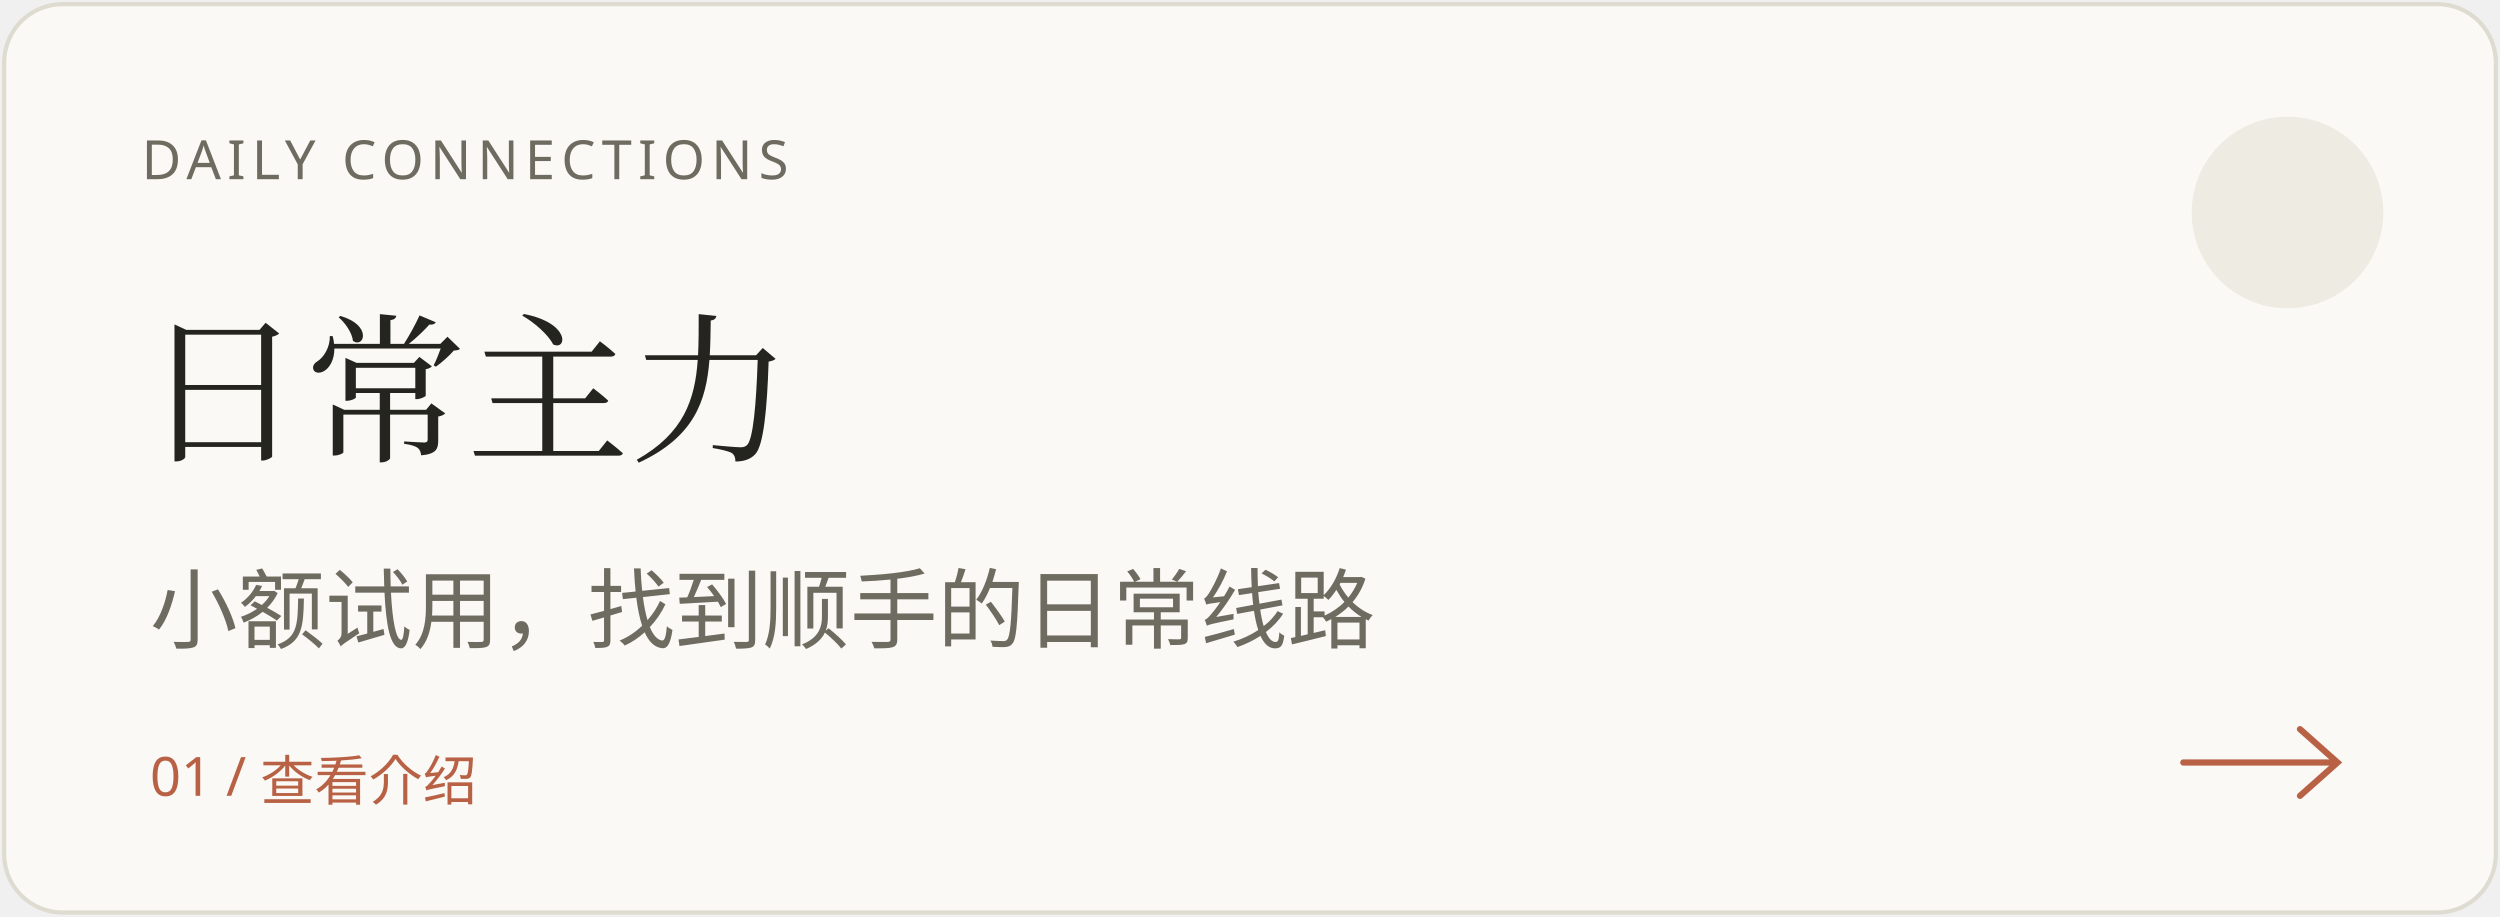
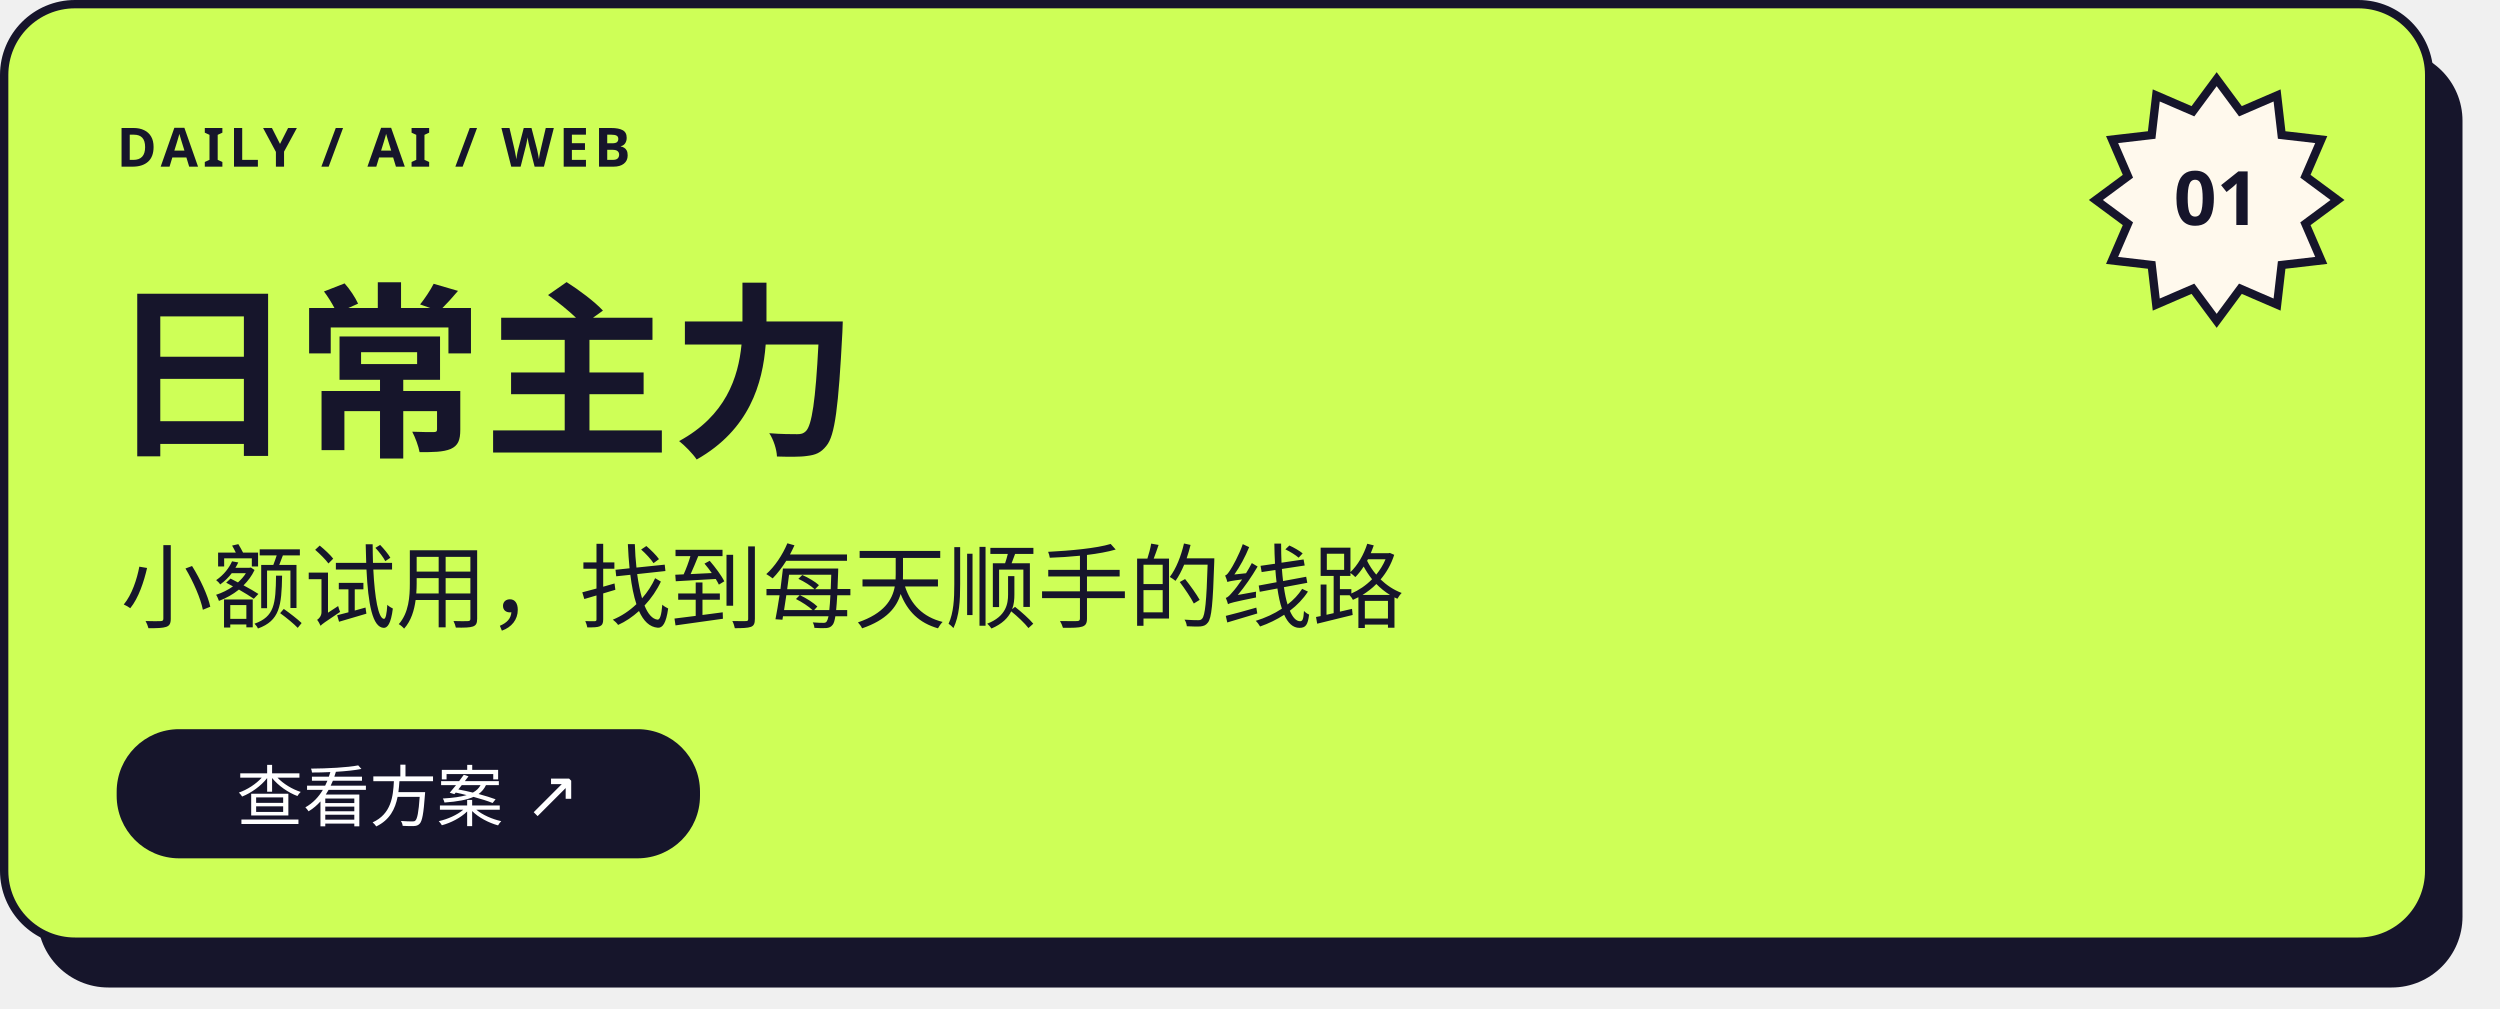
- <svg xmlns="http://www.w3.org/2000/svg" width="600" height="220" viewBox="0 0 600 220" role="img" aria-labelledby="title desc">
+ <svg xmlns="http://www.w3.org/2000/svg" width="600" height="242" viewBox="0 0 600 242" role="img" aria-labelledby="t d">
  <g font-family="Microsoft YaHei,PingFang SC,sans-serif">
-     <style>.paper{fill:#faf9f5}.ink{fill:#25251f}.muted{fill:#6e6b61}.line{stroke:#dedbd0}.accent{fill:#b86145}.soft{fill:#eeece2}
- @media(prefers-color-scheme:dark){.paper{fill:#262624}.ink{fill:#f5f2e9}.muted{fill:#b7b3a8}.line{stroke:#48463f}.accent{fill:#e3a18a}.soft{fill:#34332e}}</style>
-     <rect x="1" y="1" width="598" height="218" rx="14" class="paper" />
-     <rect x="1" y="1" width="598" height="218" rx="14" fill="none" class="line" />
-     <circle cx="549" cy="51" r="23" class="soft" />
-     <text x="34" y="43" font-size="13" letter-spacing="1.5" class="muted">DAILY CONNECTIONS</text>
-     <text x="34" y="108" font-family="Noto Serif CJK SC,Source Han Serif SC,Songti SC,SimSun,Georgia,serif" font-size="39" class="ink">日常主力</text>
-     <text x="36" y="154" font-size="21" class="muted">小额试用，找到顺手的日常线路</text>
-     <text x="36" y="191" font-size="13" class="accent">01 / 查看介绍</text>
-     <path d="M524 183H561m-9-8 9 8-9 8" fill="none" stroke="#b86145" stroke-width="1.5" stroke-linecap="round" />
+     <rect x="9" y="12" width="582" height="225" rx="17" fill="#16152b" />
+     <rect x="1" y="1" width="582" height="225" rx="17" fill="#ceff57" stroke="#16152b" stroke-width="2" />
+     <text x="28" y="40" font-size="13" font-weight="700" letter-spacing="1.2" fill="#16152b">DAILY / AI / WEB</text>
+     <text x="26" y="106" font-size="45" font-weight="900" fill="#16152b">日常主力</text>
+     <text x="29" y="149" font-size="22" fill="#16152b">小额试用，找到每天顺手的线路</text>
+     <rect x="28" y="175" width="140" height="31" rx="15" fill="#16152b" />
+     <text x="98" y="197" text-anchor="middle" font-size="16" fill="white">查看方案 ↗</text>
+     <polygon points="561.0,48.0 553.3,53.7 557.1,62.5 547.6,63.6 546.5,73.1 537.7,69.3 532.0,77.0 526.3,69.3 517.5,73.1 516.4,63.6 506.9,62.5 510.7,53.7 503.0,48.0 510.7,42.3 506.9,33.5 516.4,32.4 517.5,22.9 526.3,26.7 532.0,19.0 537.7,26.7 546.5,22.9 547.6,32.4 557.1,33.5 553.3,42.3" fill="#fff9ed" stroke="#16152b" stroke-width="2" />
+     <text x="532" y="54" text-anchor="middle" font-size="18" font-weight="900" fill="#16152b">01</text>
  </g>
</svg>
